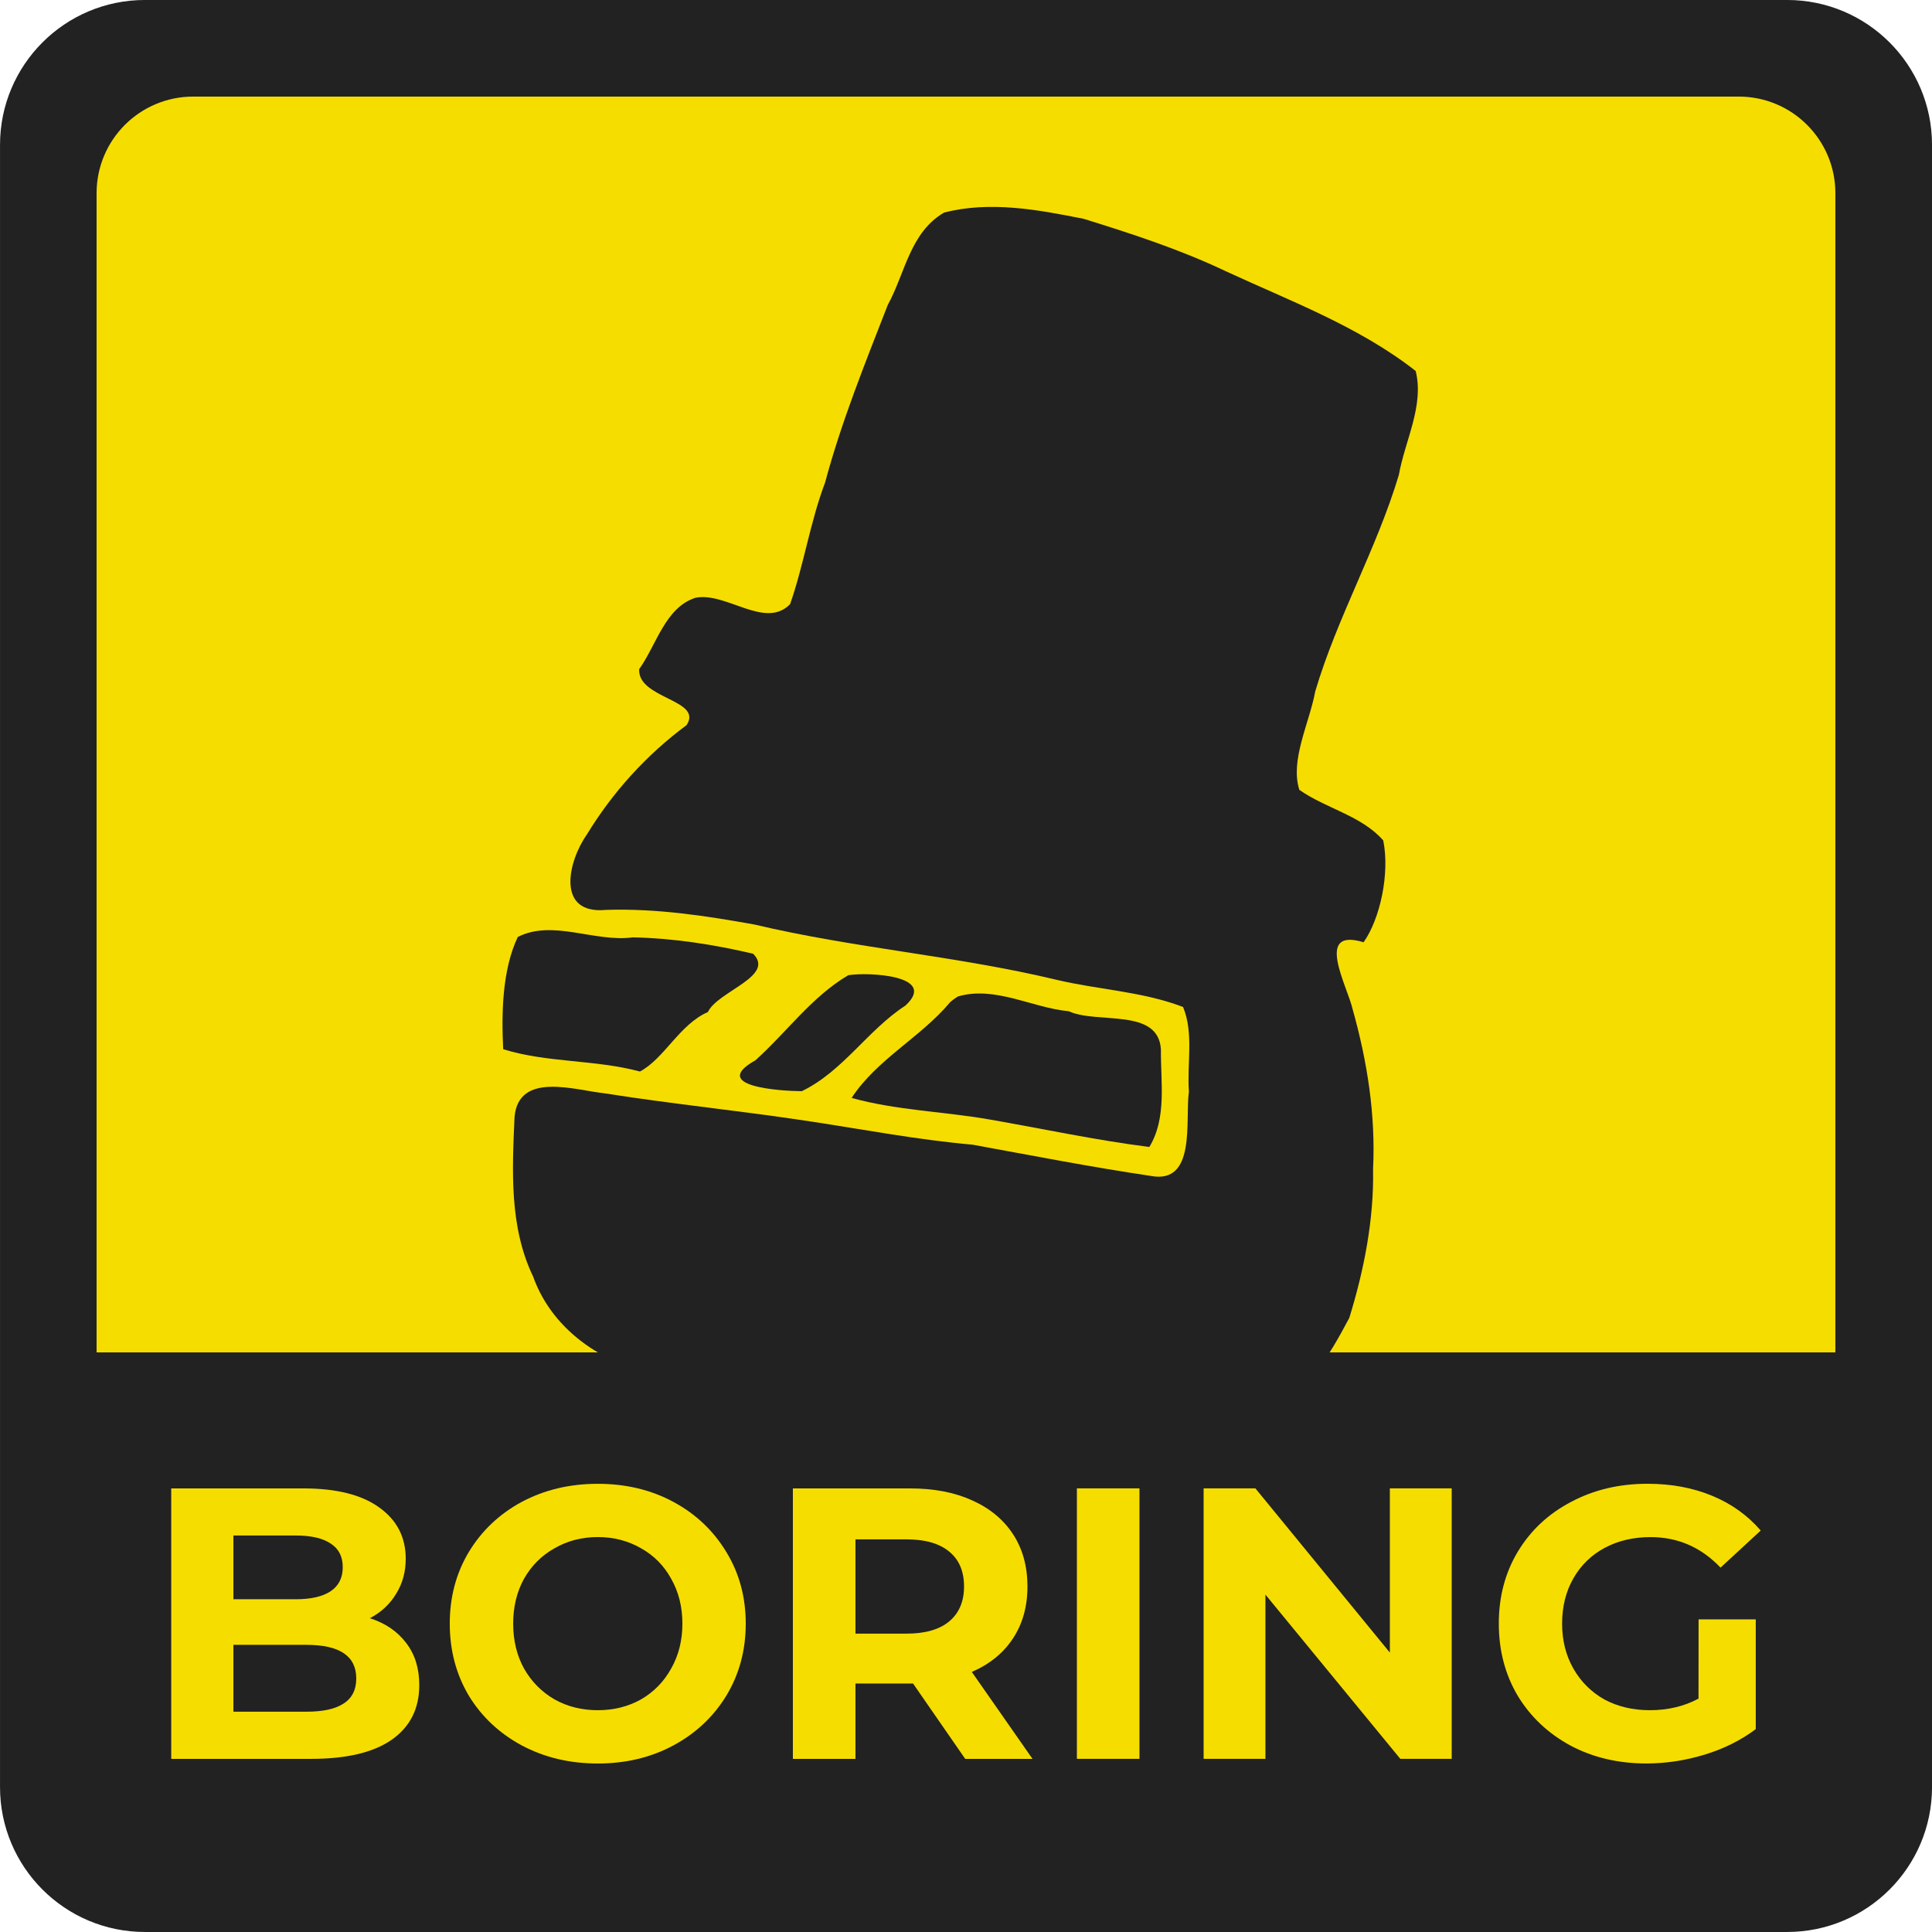
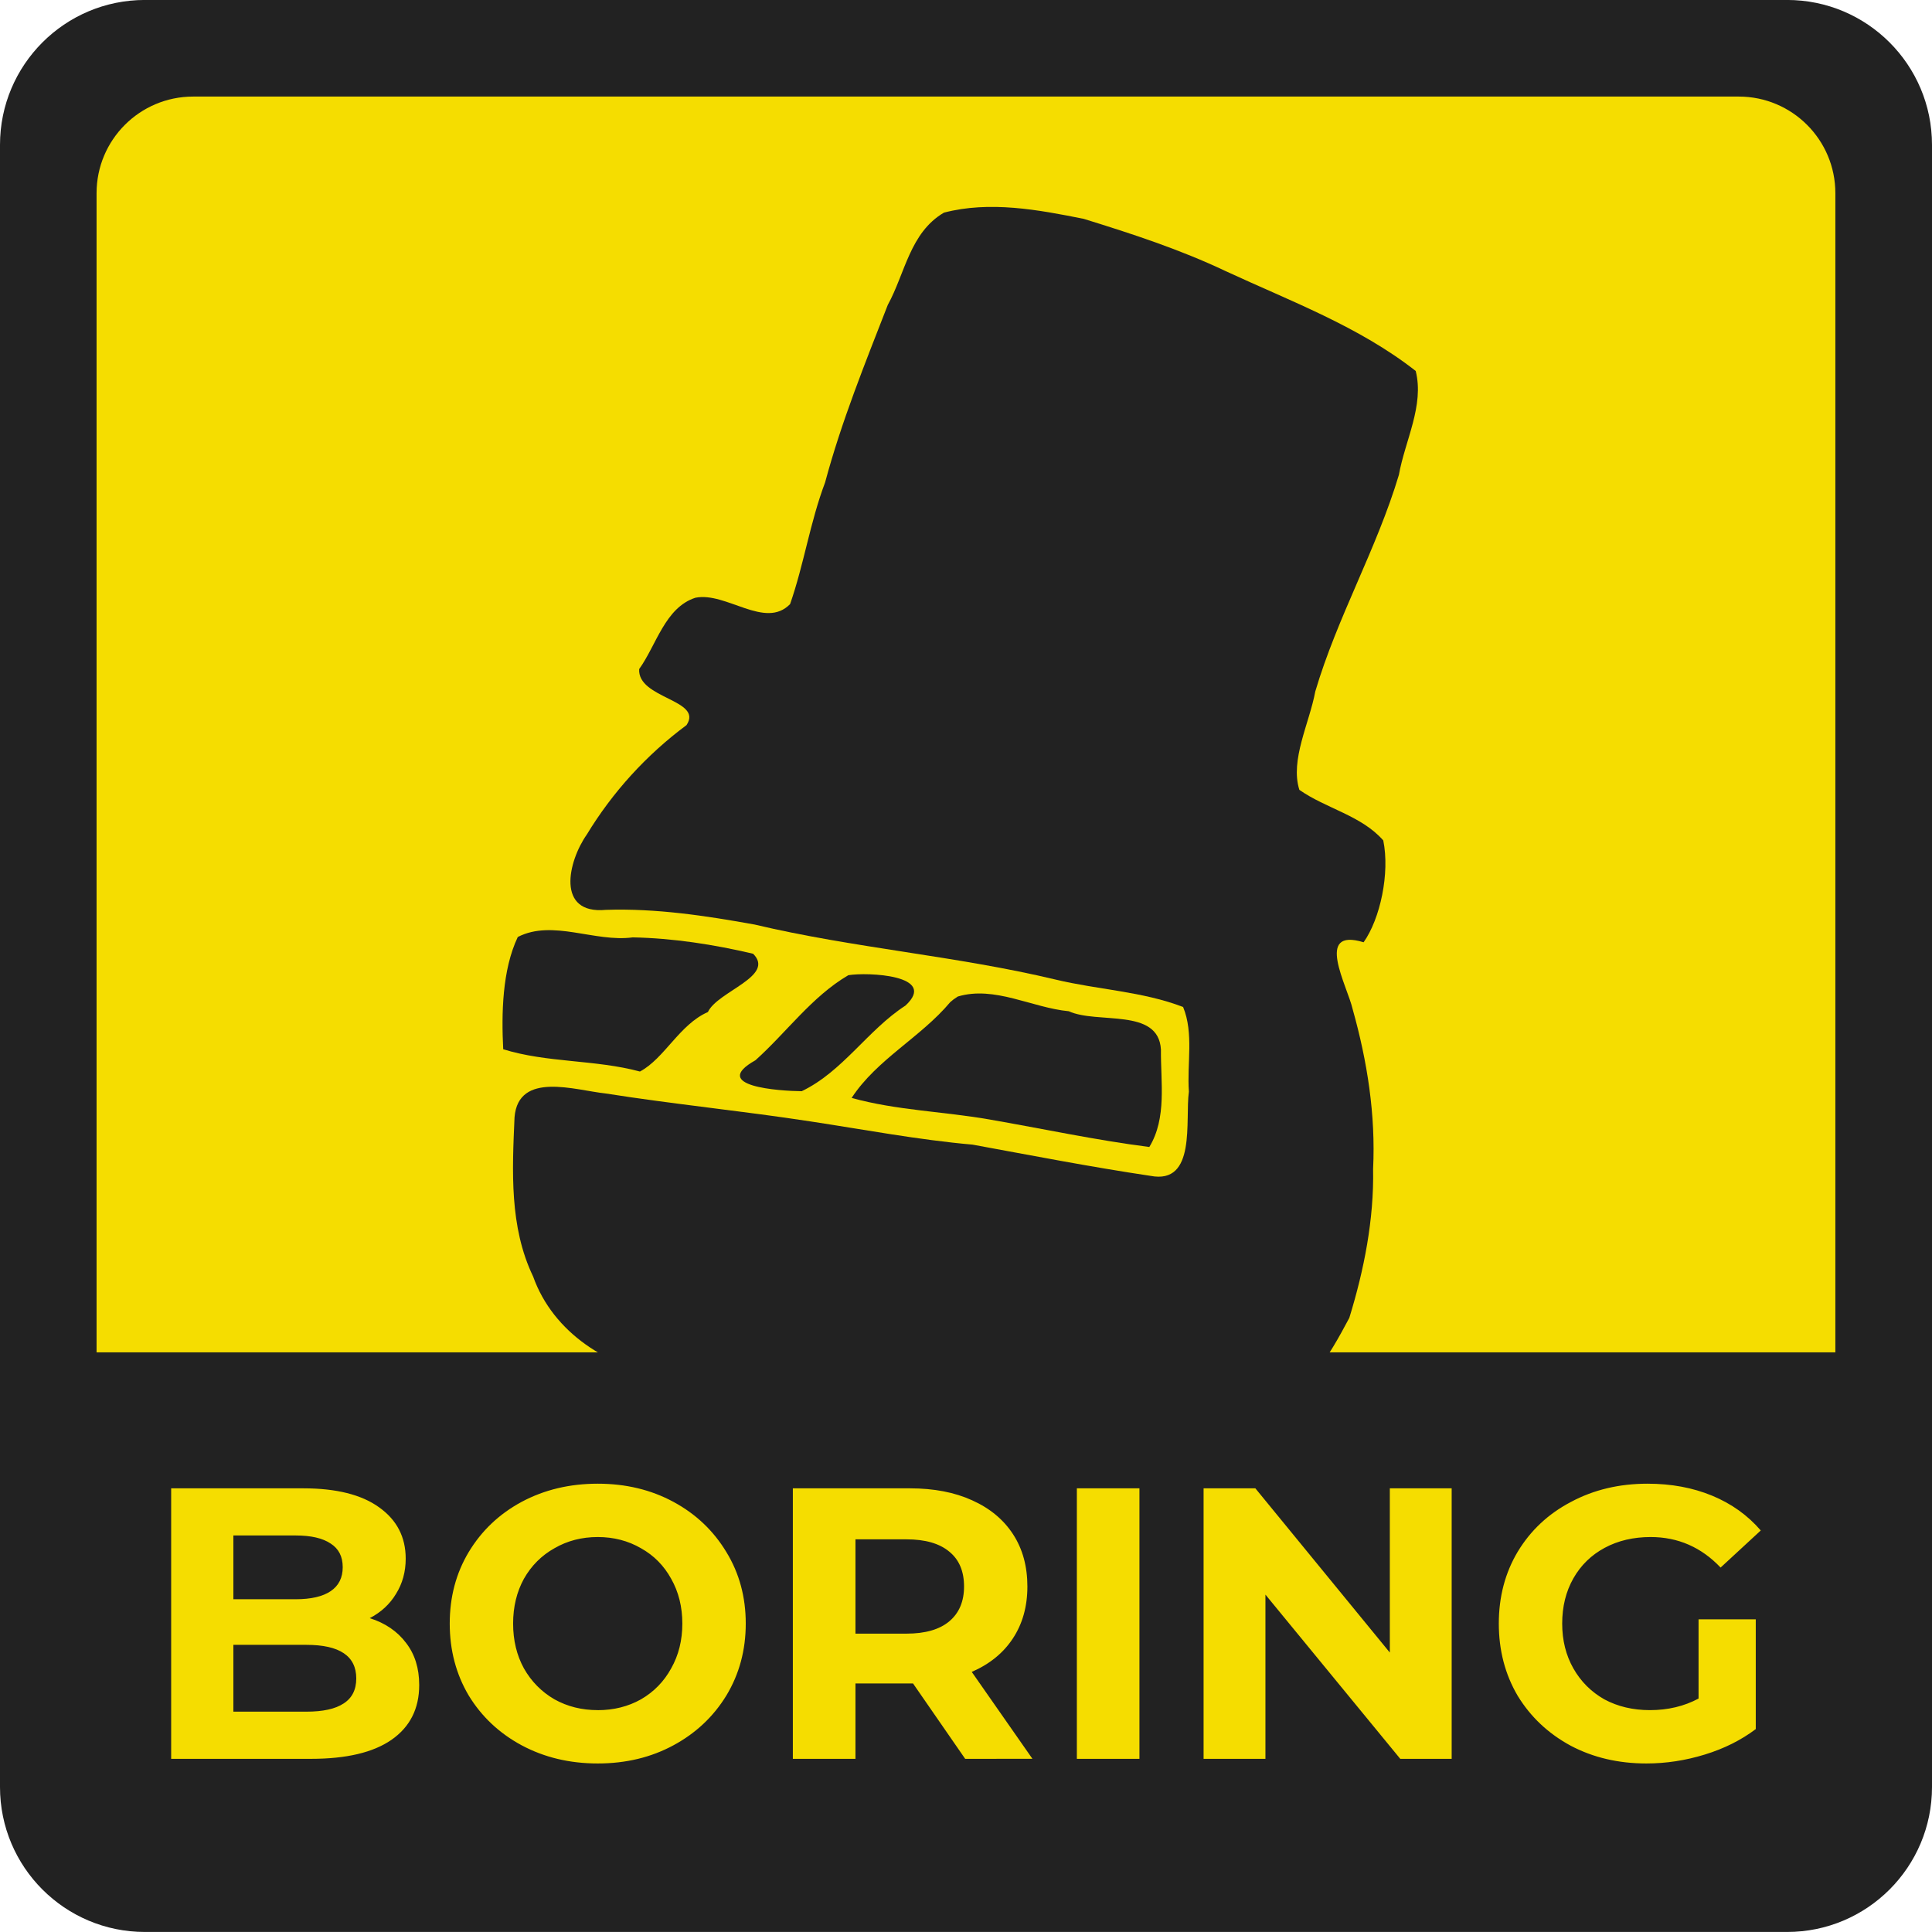
- <svg xmlns="http://www.w3.org/2000/svg" width="200" height="200" viewBox="0 0 52.917 52.917" version="1.1" id="svg8">
-   <defs id="defs2">
-     <rect x="-263.93" y="127.892" width="72.093" height="28.718" id="rect878" />
-     <rect x="-247.372" y="130.511" width="75.49" height="17.399" id="rect876" />
+ <svg xmlns="http://www.w3.org/2000/svg" width="200" height="200" viewBox="0 0 52.917 52.917">
+   <defs>
+     <path id="a" d="M-263.93 127.892h72.093v28.718h-72.093z" />
  </defs>
-   <g id="layer1" transform="translate(249.8045,-91.40947)">
-     <rect y="91.409" x="-249.804" height="52.917" width="52.917" id="rect5238-5" style="fill:#222222;fill-opacity:1;fill-rule:nonzero;stroke:none;stroke-width:0.5;stroke-linecap:butt;stroke-linejoin:round;stroke-miterlimit:4;stroke-dasharray:none;stroke-dashoffset:0;stroke-opacity:0.909;paint-order:normal" rx="3.969" ry="3.969" />
-     <rect style="fill:#f5dd00;fill-opacity:1;fill-rule:nonzero;stroke:none;stroke-width:0.5;stroke-linecap:butt;stroke-linejoin:round;stroke-miterlimit:4;stroke-dasharray:none;stroke-dashoffset:0;stroke-opacity:0.909;paint-order:normal" id="rect5240-3" width="47.625" height="47.625" x="-247.159" y="94.055" rx="2.646" ry="2.646" />
-     <path id="path5244-6" d="m -248.349,128.451 v 8.334 c 0,3.078 2.478,5.556 5.556,5.556 h 38.894 c 3.078,0 5.556,-2.478 5.556,-5.556 v -8.334 z" style="fill:#222222;fill-opacity:1;fill-rule:nonzero;stroke:none;stroke-width:0.5;stroke-linecap:butt;stroke-linejoin:round;stroke-miterlimit:4;stroke-dasharray:none;stroke-dashoffset:0;stroke-opacity:0.909;paint-order:normal" />
-     <g id="g73484" transform="matrix(0.7063703,0,0,0.7063703,-331.3408,69.47927)" style="stroke-width:1.416;fill:#222222;fill-opacity:1">
-       <path id="path73473" style="fill:#222222;fill-opacity:1;stroke-width:1.416" d="m 152.57,69.686 c 1.431,-0.425 2.87,0.436 4.302,0.572 1.115,0.509 3.475,-0.148 3.573,1.482 -0.013,1.259 0.237,2.654 -0.45,3.781 -2.066,-0.262 -4.132,-0.707 -6.194,-1.066 -1.775,-0.312 -3.614,-0.352 -5.349,-0.837 0.979,-1.498 2.673,-2.343 3.822,-3.713 l 0.128,-0.106 0.167,-0.113" />
-       <path id="path73471" style="fill:#222222;fill-opacity:1;stroke-width:1.416" d="m 148.324,68.86 c 0.726,-0.123 3.5,-0.009 2.215,1.178 -1.47,0.952 -2.426,2.555 -4.022,3.32 -0.864,-0.008 -3.594,-0.188 -1.795,-1.199 1.208,-1.083 2.189,-2.472 3.602,-3.299" />
-       <path id="path73469" style="fill:#222222;fill-opacity:1;stroke-width:1.416" d="m 135.507,67.378 c 1.351,-0.692 2.987,0.215 4.458,0.015 1.571,0.032 3.142,0.276 4.667,0.635 0.875,0.873 -1.379,1.455 -1.752,2.259 -1.105,0.484 -1.684,1.8 -2.636,2.308 -1.735,-0.468 -3.598,-0.334 -5.302,-0.865 -0.07,-1.376 -0.042,-3.073 0.565,-4.353" />
-       <path id="path73467" style="fill:#222222;fill-opacity:1;stroke-width:1.416" d="m 152.025,39.293 c 1.778,-0.466 3.661,-0.115 5.426,0.239 1.873,0.58 3.73,1.186 5.505,2.029 2.514,1.165 5.165,2.144 7.367,3.87 0.337,1.343 -0.417,2.704 -0.652,4.03 -0.865,2.884 -2.389,5.512 -3.243,8.397 -0.224,1.222 -0.983,2.66 -0.616,3.815 1.035,0.728 2.401,0.992 3.253,1.96 0.262,1.277 -0.12,3.044 -0.762,3.95 -1.922,-0.588 -0.631,1.69 -0.424,2.598 0.567,2.016 0.895,4.096 0.792,6.194 0.038,1.955 -0.349,3.915 -0.921,5.772 -0.783,1.474 -1.732,3.151 -3.427,3.665 -3.348,0.21 -6.715,0.055 -10.071,0.103 -1.865,-0.019 -3.741,0.102 -5.578,-0.247 -2.539,0.038 -4.919,-1.018 -7.416,-1.269 -2.232,-0.309 -4.377,-1.667 -5.156,-3.854 -0.927,-1.928 -0.812,-4.102 -0.721,-6.181 0.153,-1.79 2.357,-1.041 3.533,-0.917 2.642,0.417 5.293,0.677 7.932,1.082 2.092,0.317 4.185,0.717 6.298,0.903 2.294,0.419 4.591,0.867 6.895,1.209 1.794,0.348 1.336,-2.156 1.491,-3.264 -0.078,-1.09 0.194,-2.264 -0.225,-3.283 -1.566,-0.605 -3.301,-0.67 -4.936,-1.062 -3.855,-0.922 -7.817,-1.22 -11.677,-2.135 -1.904,-0.344 -3.824,-0.633 -5.768,-0.569 -1.944,0.183 -1.471,-1.881 -0.742,-2.917 1.003,-1.648 2.318,-3.099 3.868,-4.246 0.663,-0.992 -1.907,-1.02 -1.835,-2.174 0.668,-0.929 1.005,-2.387 2.18,-2.765 1.192,-0.242 2.706,1.243 3.672,0.245 0.538,-1.543 0.776,-3.179 1.357,-4.717 0.631,-2.354 1.547,-4.615 2.429,-6.882 0.675,-1.23 0.857,-2.799 2.175,-3.578" />
+   <g transform="translate(249.804 -91.41)">
+     <rect width="52.917" height="52.917" x="-249.804" y="91.409" rx="3.969" ry="3.969" style="fill:#222;fill-opacity:1;fill-rule:nonzero;stroke:none;stroke-width:.5;stroke-linecap:butt;stroke-linejoin:round;stroke-miterlimit:4;stroke-dasharray:none;stroke-dashoffset:0;stroke-opacity:.909;paint-order:normal" />
+     <rect width="47.625" height="47.625" x="-247.159" y="94.055" rx="2.646" ry="2.646" style="fill:#f5dd00;fill-opacity:1;fill-rule:nonzero;stroke:none;stroke-width:.5;stroke-linecap:butt;stroke-linejoin:round;stroke-miterlimit:4;stroke-dasharray:none;stroke-dashoffset:0;stroke-opacity:.909;paint-order:normal" />
+     <path d="M-248.35 128.451v8.335a5.544 5.544 0 0 0 5.557 5.556h38.894a5.544 5.544 0 0 0 5.556-5.556v-8.335z" style="fill:#222;fill-opacity:1;fill-rule:nonzero;stroke:none;stroke-width:.5;stroke-linecap:butt;stroke-linejoin:round;stroke-miterlimit:4;stroke-dasharray:none;stroke-dashoffset:0;stroke-opacity:.909;paint-order:normal" />
+     <g style="stroke-width:1.416;fill:#222;fill-opacity:1">
+       <path d="M152.57 69.686c1.43-.425 2.87.435 4.302.571 1.115.51 3.475-.148 3.573 1.482-.013 1.26.237 2.654-.45 3.782-2.066-.263-4.132-.708-6.194-1.066-1.775-.312-3.614-.353-5.349-.837.98-1.498 2.673-2.343 3.823-3.713l.128-.106.167-.113m-4.246-.826c.726-.123 3.5-.01 2.215 1.178-1.47.952-2.426 2.555-4.023 3.32-.864-.008-3.593-.188-1.794-1.2 1.208-1.083 2.19-2.472 3.602-3.298m-12.817-1.482c1.35-.693 2.986.215 4.458.015 1.571.032 3.142.276 4.667.635.875.874-1.379 1.455-1.753 2.26-1.104.483-1.683 1.8-2.635 2.307-1.735-.467-3.598-.334-5.302-.864-.07-1.376-.042-3.073.565-4.353" style="fill:#222;fill-opacity:1;stroke-width:1.416" transform="translate(-331.34 69.48) scale(.70637)" />
+       <path d="M152.025 39.293c1.778-.467 3.661-.115 5.426.239 1.874.58 3.73 1.185 5.506 2.028 2.514 1.165 5.165 2.144 7.367 3.87.338 1.344-.417 2.705-.652 4.03-.865 2.885-2.389 5.513-3.242 8.398-.225 1.222-.984 2.66-.617 3.815 1.036.727 2.401.991 3.253 1.96.262 1.277-.12 3.043-.762 3.95-1.922-.588-.63 1.69-.424 2.597.567 2.016.894 4.096.792 6.194.037 1.956-.35 3.915-.922 5.772-.782 1.474-1.732 3.15-3.427 3.665-3.348.21-6.714.055-10.07.103-1.865-.02-3.741.102-5.579-.247-2.539.038-4.919-1.018-7.416-1.269-2.232-.309-4.377-1.666-5.156-3.854-.926-1.927-.811-4.102-.721-6.181.153-1.79 2.357-1.041 3.533-.917 2.642.417 5.293.677 7.932 1.082 2.092.317 4.185.716 6.298.902 2.294.42 4.59.867 6.895 1.21 1.794.347 1.336-2.157 1.49-3.265-.077-1.09.195-2.264-.224-3.282-1.567-.605-3.301-.67-4.937-1.062-3.855-.922-7.817-1.22-11.676-2.135-1.904-.344-3.825-.633-5.768-.57-1.944.184-1.471-1.88-.743-2.917a14.957 14.957 0 0 1 3.868-4.246c.663-.991-1.907-1.02-1.835-2.174.668-.929 1.005-2.387 2.18-2.765 1.192-.242 2.706 1.243 3.672.245.538-1.543.776-3.179 1.357-4.716.631-2.355 1.548-4.616 2.43-6.882.675-1.23.856-2.8 2.175-3.578" style="fill:#222;fill-opacity:1;stroke-width:1.416" transform="translate(-331.34 69.48) scale(.70637)" />
    </g>
-     <g aria-label="BORING" transform="translate(17.93531,1.964431)" id="text876" style="font-style:normal;font-weight:normal;font-size:10.583px;line-height:1.25;font-family:sans-serif;white-space:pre;shape-inside:url(#rect878);fill:#f5dd00;fill-opacity:1;stroke:none">
-       <path d="m -257.611,133.767 q 0.635,0.201 0.995,0.677 0.36,0.466 0.36,1.154 0,0.974 -0.762,1.503 -0.751,0.519 -2.201,0.519 h -3.831 v -7.408 h 3.619 q 1.355,0 2.074,0.519 0.73,0.519 0.73,1.408 0,0.54 -0.265,0.963 -0.254,0.423 -0.72,0.667 z m -3.736,-2.265 v 1.746 h 1.704 q 0.635,0 0.963,-0.222 0.328,-0.222 0.328,-0.656 0,-0.434 -0.328,-0.646 -0.328,-0.222 -0.963,-0.222 z m 2,4.826 q 0.677,0 1.016,-0.222 0.349,-0.222 0.349,-0.688 0,-0.921 -1.365,-0.921 h -2 v 1.831 z" style="font-style:normal;font-variant:normal;font-weight:bold;font-stretch:normal;font-family:Montserrat;-inkscape-font-specification:'Montserrat Bold';fill:#f5dd00;fill-opacity:1" id="path848" />
-       <path d="m -251.367,137.747 q -1.154,0 -2.085,-0.497 -0.921,-0.497 -1.45,-1.365 -0.519,-0.878 -0.519,-1.968 0,-1.09 0.519,-1.958 0.529,-0.878 1.45,-1.376 0.931,-0.497 2.085,-0.497 1.154,0 2.074,0.497 0.921,0.497 1.45,1.376 0.529,0.868 0.529,1.958 0,1.09 -0.529,1.968 -0.529,0.868 -1.45,1.365 -0.921,0.497 -2.074,0.497 z m 0,-1.46 q 0.656,0 1.185,-0.296 0.529,-0.307 0.826,-0.847 0.307,-0.54 0.307,-1.228 0,-0.688 -0.307,-1.228 -0.296,-0.54 -0.826,-0.836 -0.529,-0.307 -1.185,-0.307 -0.656,0 -1.185,0.307 -0.529,0.296 -0.836,0.836 -0.296,0.54 -0.296,1.228 0,0.688 0.296,1.228 0.307,0.54 0.836,0.847 0.529,0.296 1.185,0.296 z" style="font-style:normal;font-variant:normal;font-weight:bold;font-stretch:normal;font-family:Montserrat;-inkscape-font-specification:'Montserrat Bold';fill:#f5dd00;fill-opacity:1" id="path850" />
-       <path d="m -241.303,137.62 -1.429,-2.064 h -0.085 -1.492 v 2.064 h -1.714 v -7.408 h 3.207 q 0.984,0 1.704,0.328 0.73,0.328 1.122,0.931 0.392,0.603 0.392,1.429 0,0.826 -0.402,1.429 -0.392,0.593 -1.122,0.91 l 1.662,2.381 z m -0.032,-4.72 q 0,-0.624 -0.402,-0.953 -0.402,-0.339 -1.175,-0.339 h -1.397 v 2.582 h 1.397 q 0.773,0 1.175,-0.339 0.402,-0.339 0.402,-0.953 z" style="font-style:normal;font-variant:normal;font-weight:bold;font-stretch:normal;font-family:Montserrat;-inkscape-font-specification:'Montserrat Bold';fill:#f5dd00;fill-opacity:1" id="path852" />
-       <path d="m -238.244,130.211 h 1.714 v 7.408 h -1.714 z" style="font-style:normal;font-variant:normal;font-weight:bold;font-stretch:normal;font-family:Montserrat;-inkscape-font-specification:'Montserrat Bold';fill:#f5dd00;fill-opacity:1" id="path854" />
-       <path d="m -227.978,130.211 v 7.408 h -1.408 l -3.694,-4.498 v 4.498 h -1.693 v -7.408 h 1.418 l 3.683,4.498 v -4.498 z" style="font-style:normal;font-variant:normal;font-weight:bold;font-stretch:normal;font-family:Montserrat;-inkscape-font-specification:'Montserrat Bold';fill:#f5dd00;fill-opacity:1" id="path856" />
-       <path d="m -221.216,133.799 h 1.566 v 3.006 q -0.603,0.455 -1.397,0.698 -0.794,0.243 -1.598,0.243 -1.154,0 -2.074,-0.487 -0.921,-0.497 -1.45,-1.365 -0.519,-0.878 -0.519,-1.979 0,-1.101 0.519,-1.968 0.529,-0.878 1.46,-1.365 0.931,-0.497 2.095,-0.497 0.974,0 1.767,0.328 0.794,0.328 1.333,0.953 l -1.101,1.016 q -0.794,-0.836 -1.916,-0.836 -0.709,0 -1.259,0.296 -0.55,0.296 -0.857,0.836 -0.307,0.54 -0.307,1.238 0,0.688 0.307,1.228 0.307,0.54 0.847,0.847 0.55,0.296 1.249,0.296 0.741,0 1.333,-0.317 z" style="font-style:normal;font-variant:normal;font-weight:bold;font-stretch:normal;font-family:Montserrat;-inkscape-font-specification:'Montserrat Bold';fill:#f5dd00;fill-opacity:1" id="path858" />
+     <g style="font-style:normal;font-weight:400;font-size:10.583px;line-height:1.25;font-family:sans-serif;white-space:pre;shape-inside:url(#a);fill:#f5dd00;fill-opacity:1;stroke:none" transform="translate(17.935 1.964)">
+       <path d="M-257.611 133.767q.635.201.994.678.36.465.36 1.153 0 .974-.762 1.503-.751.519-2.201.519h-3.831v-7.409h3.62q1.354 0 2.074.519.73.518.73 1.407 0 .54-.265.964-.254.423-.72.666zm-3.736-2.265v1.747h1.704q.635 0 .963-.223.328-.222.328-.656 0-.434-.328-.645-.328-.223-.963-.223zm2 4.826q.677 0 1.016-.222.35-.222.35-.688 0-.92-1.366-.92h-2v1.83zm7.98 1.419q-1.154 0-2.085-.498-.921-.497-1.45-1.365-.519-.878-.519-1.969 0-1.09.519-1.957.529-.879 1.45-1.376.931-.498 2.085-.498 1.153 0 2.074.498.92.497 1.45 1.376.53.867.53 1.957t-.53 1.969q-.53.868-1.45 1.365-.92.498-2.074.498zm0-1.46q.656 0 1.185-.297.53-.307.826-.847.306-.54.306-1.228 0-.687-.306-1.227-.297-.54-.826-.836-.53-.307-1.185-.307-.656 0-1.186.307-.529.296-.836.836-.296.54-.296 1.227 0 .688.296 1.228.307.54.836.847.53.296 1.186.296zm10.064 1.333-1.428-2.064h-1.577v2.064h-1.715v-7.409h3.207q.984 0 1.704.328.73.328 1.122.932.391.603.391 1.428 0 .826-.402 1.43-.391.592-1.122.91l1.662 2.38zm-.031-4.72q0-.625-.402-.953-.403-.339-1.175-.339h-1.397v2.583h1.397q.772 0 1.175-.339.402-.339.402-.953zm3.09-2.689h1.714v7.409h-1.714zm10.266 0v7.409h-1.408l-3.693-4.498v4.498h-1.694v-7.409h1.418l3.683 4.498v-4.498zm6.762 3.588h1.567v3.006q-.603.455-1.397.698-.794.244-1.598.244-1.154 0-2.075-.487-.92-.498-1.45-1.365-.518-.879-.518-1.98 0-1.1.518-1.968.53-.878 1.461-1.365.931-.498 2.095-.498.974 0 1.768.328t1.333.953l-1.1 1.016q-.794-.836-1.916-.836-.709 0-1.26.296-.55.296-.857.836-.306.54-.306 1.238 0 .688.306 1.228.307.54.847.847.55.296 1.249.296.74 0 1.333-.317z" aria-label="BORING" style="font-style:normal;font-variant:normal;font-weight:700;font-stretch:normal;font-family:Montserrat;-inkscape-font-specification:&quot;Montserrat Bold&quot;;fill:#f5dd00;fill-opacity:1" />
    </g>
  </g>
</svg>
